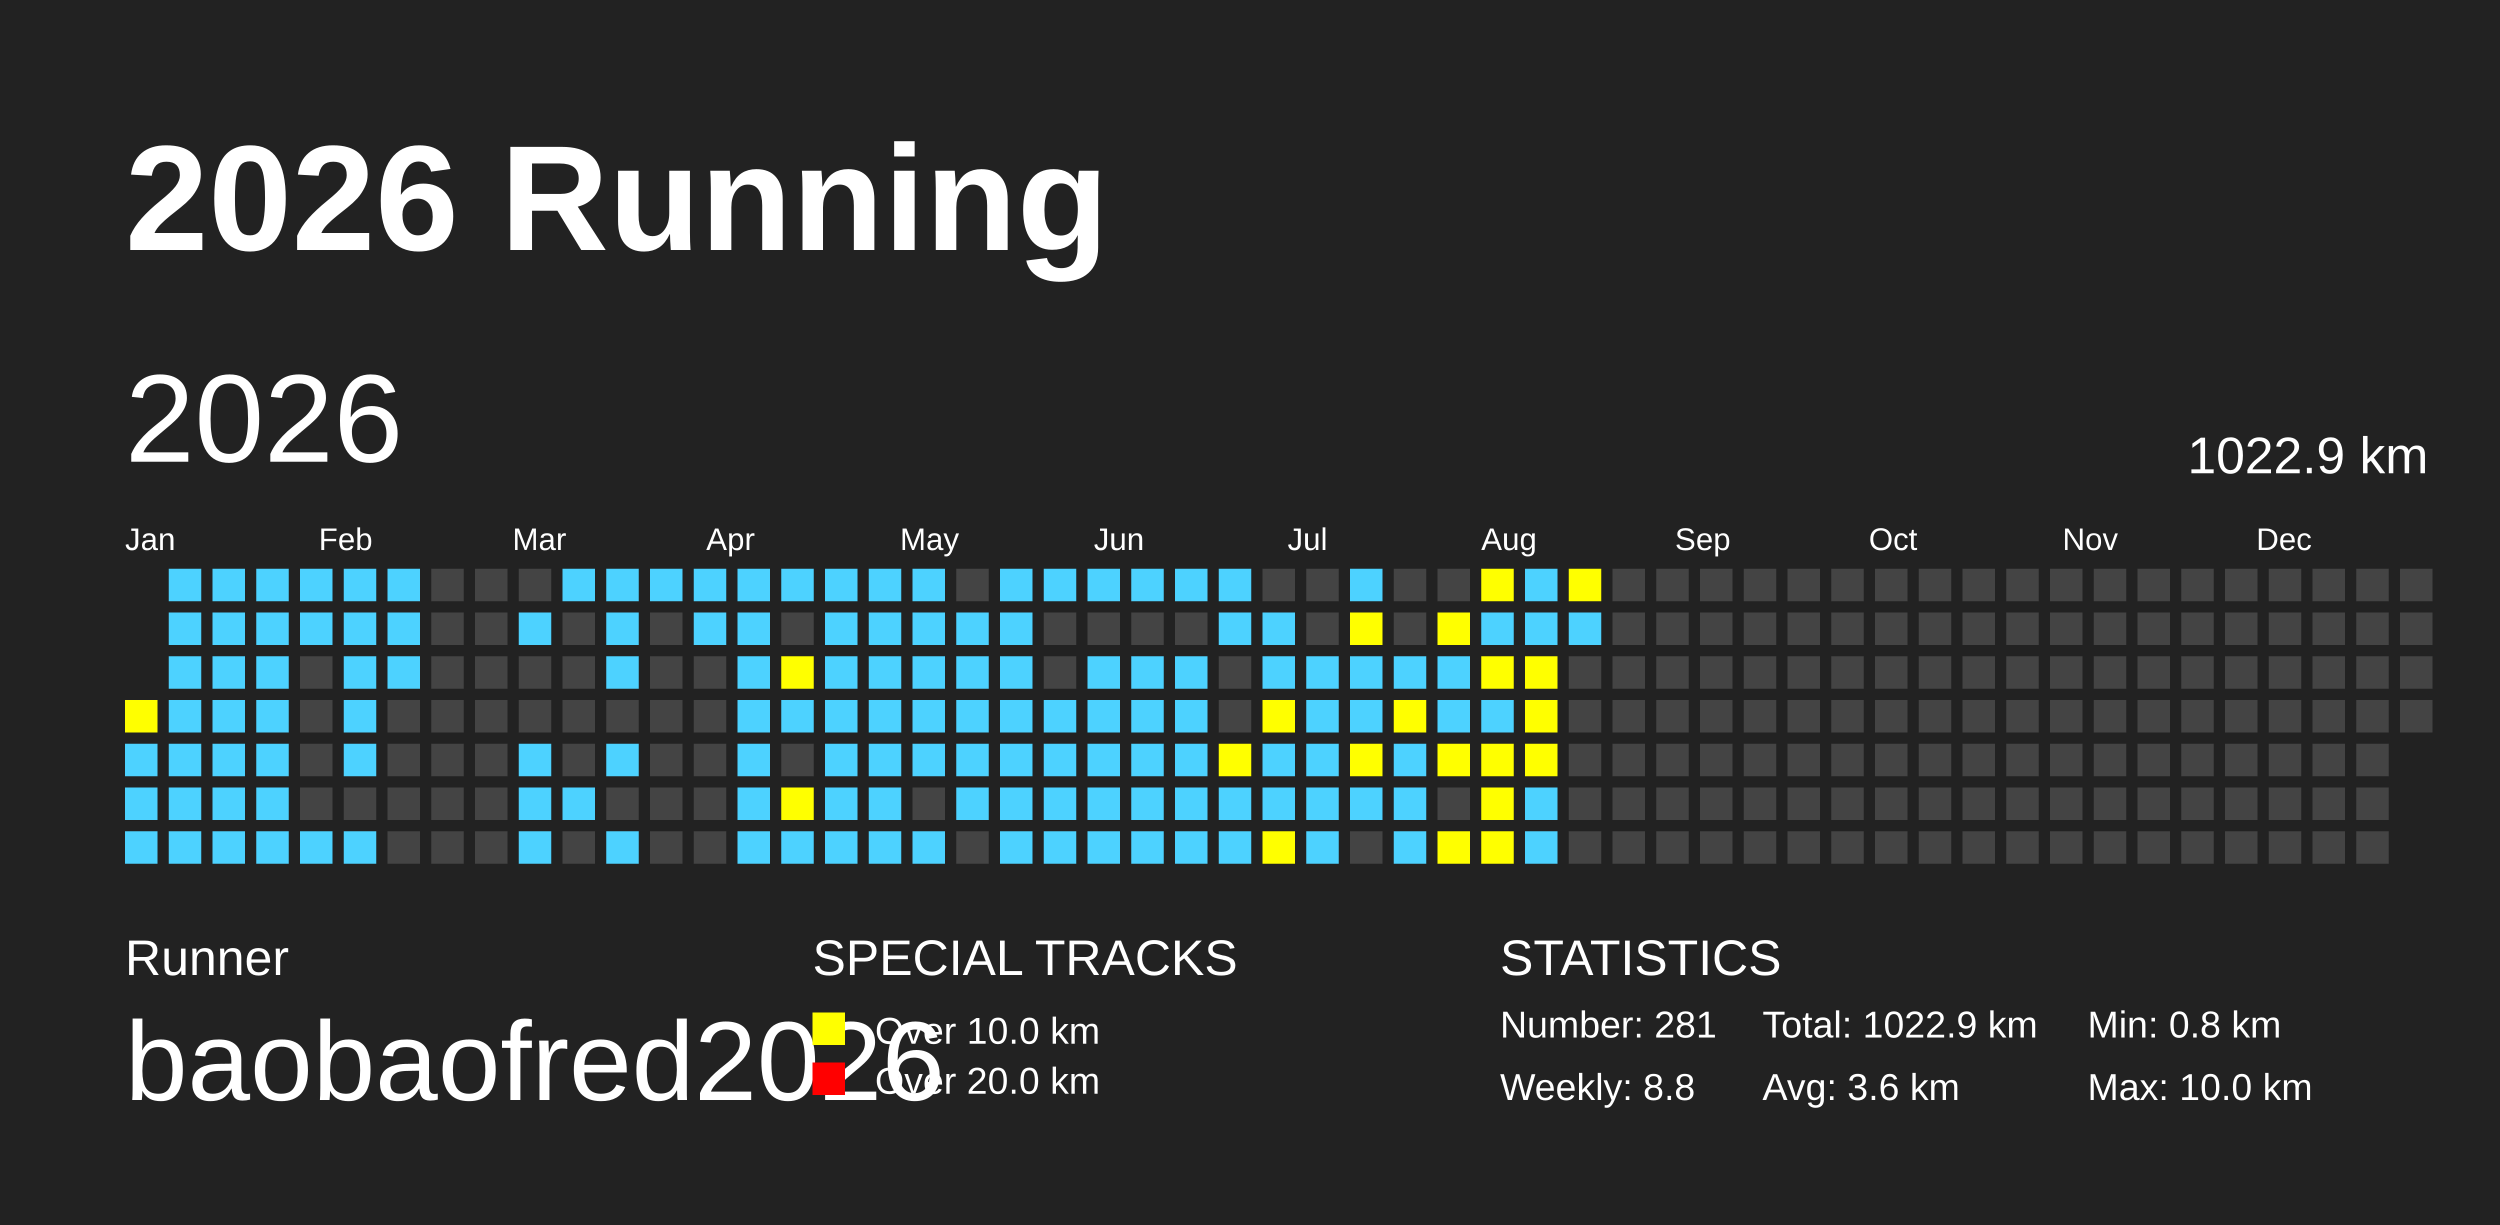
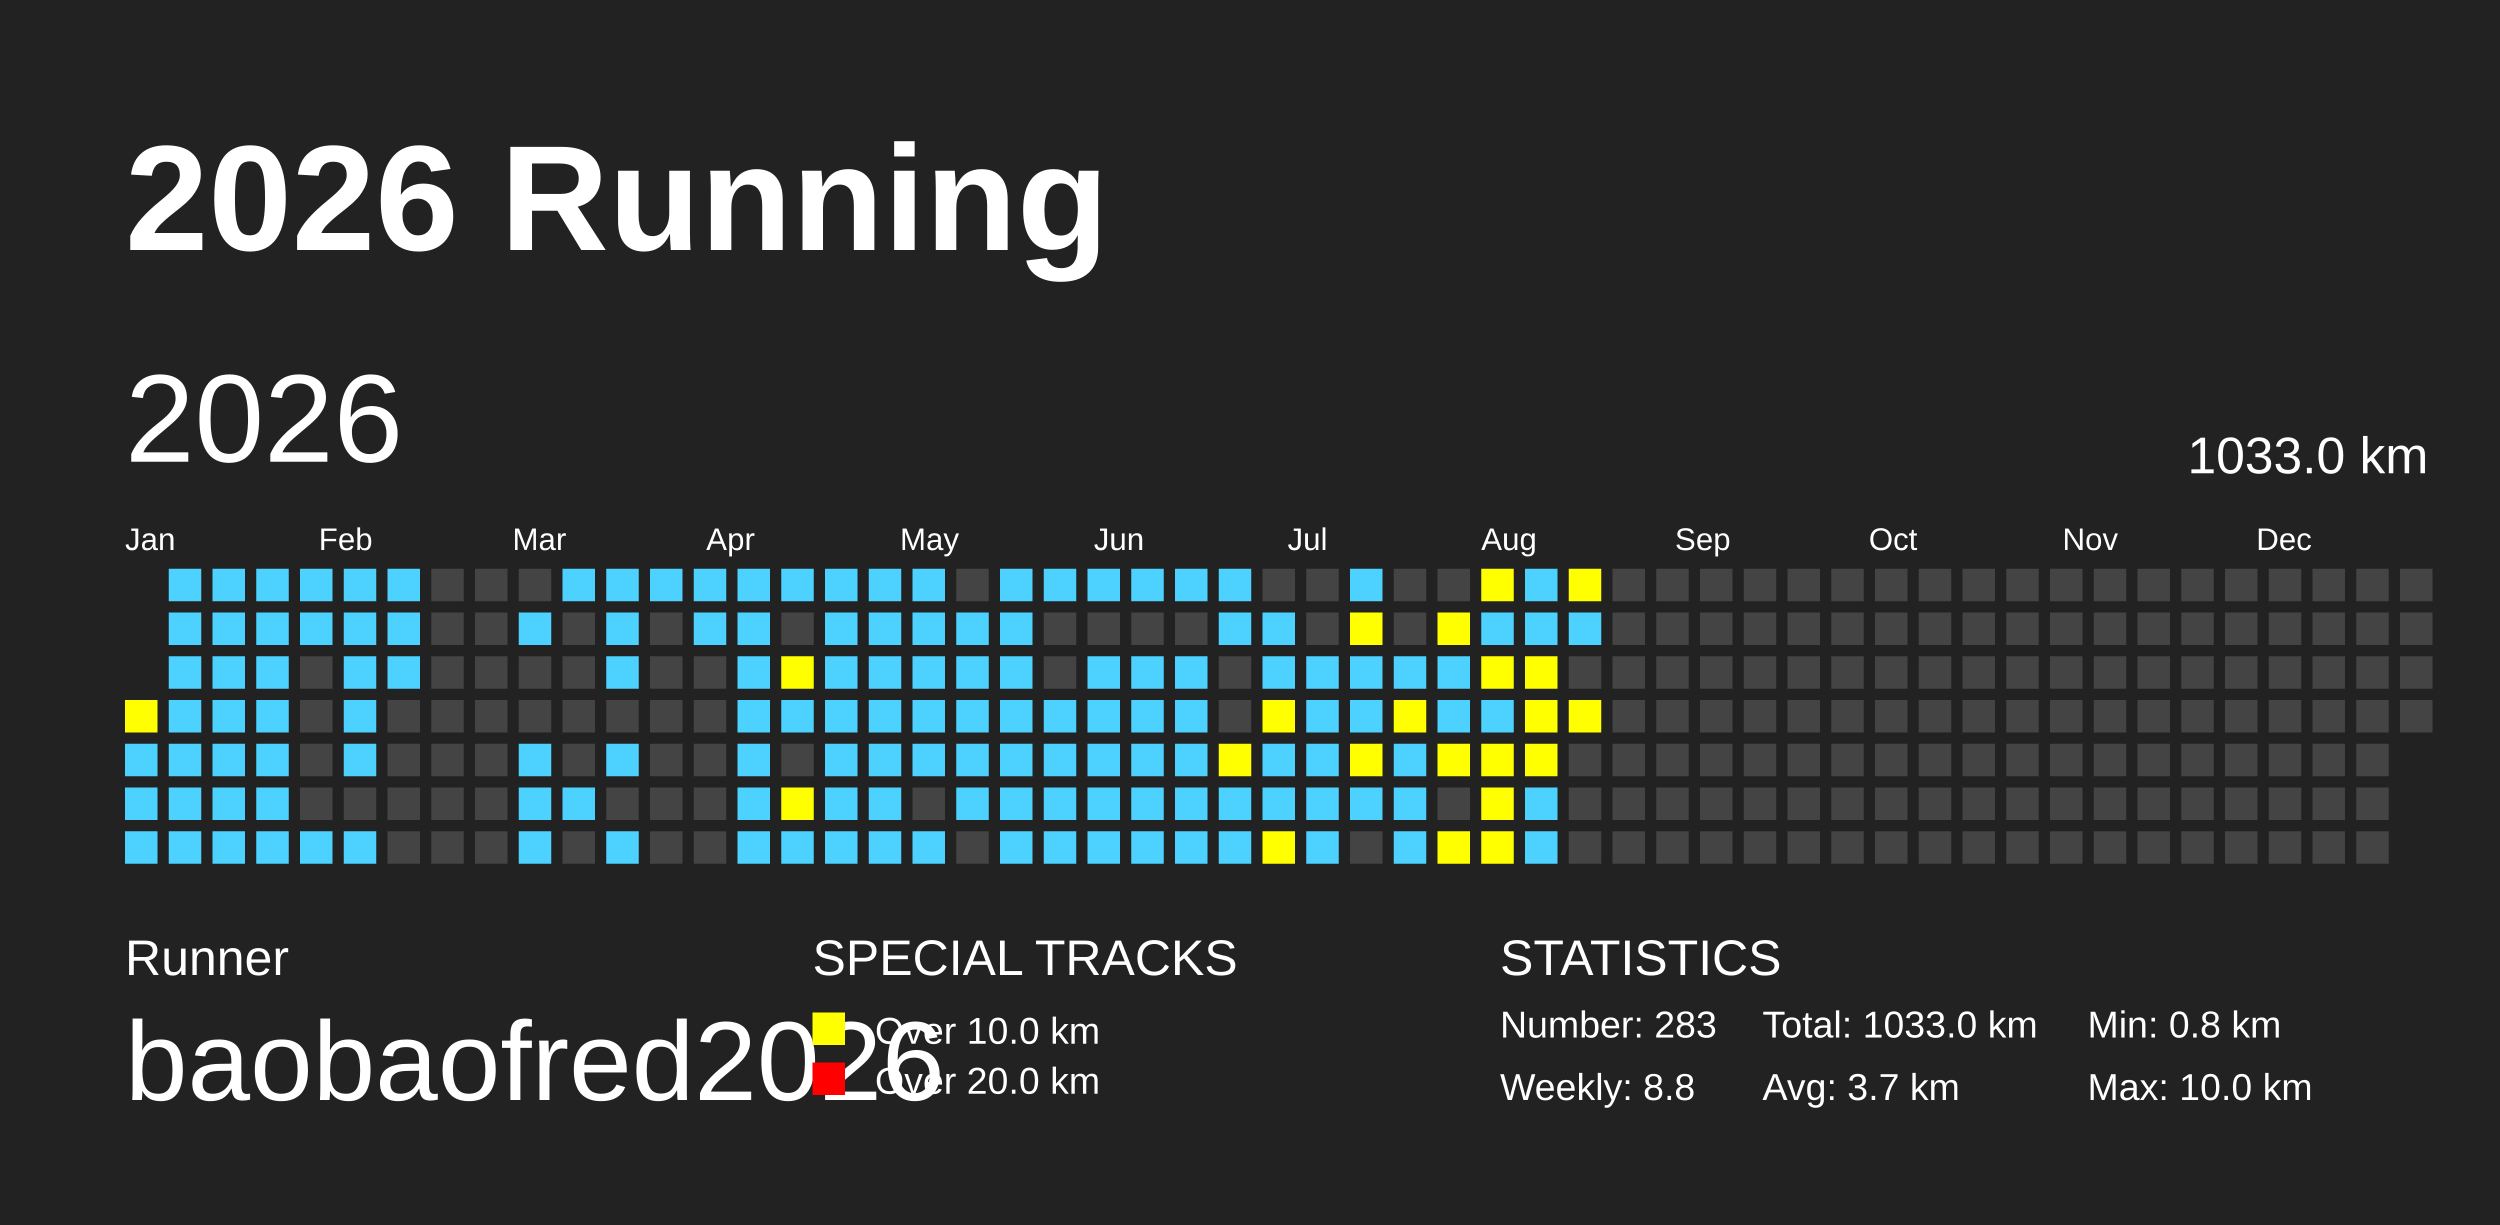
<svg xmlns="http://www.w3.org/2000/svg" baseProfile="full" height="98mm" version="1.1" viewBox="0,0,200,98" width="200mm">
  <defs />
  <rect fill="#222222" height="98" width="200" x="0" y="0" />
  <text fill="#FFFFFF" style="font-size:12px; font-family:Arial; font-weight:bold;" x="10" y="20">2026 Running</text>
  <text fill="#FFFFFF" style="font-size:4px; font-family:Arial" x="10" y="78">Runner</text>
  <text fill="#FFFFFF" style="font-size:9px; font-family:Arial" x="10" y="88">baobaofred2026</text>
  <text fill="#FFFFFF" style="font-size:4px; font-family:Arial" x="65" y="78">SPECIAL TRACKS</text>
  <rect fill="yellow" height="2.6" width="2.6" x="65" y="81" />
  <text fill="#FFFFFF" style="font-size:3px; font-family:Arial" x="70" y="83.5">Over 10.0 km</text>
  <rect fill="red" height="2.6" width="2.6" x="65" y="85" />
  <text fill="#FFFFFF" style="font-size:3px; font-family:Arial" x="70" y="87.5">Over 20.0 km</text>
  <text fill="#FFFFFF" style="font-size:4px; font-family:Arial" x="120" y="78">STATISTICS</text>
-   <text fill="#FFFFFF" style="font-size:3px; font-family:Arial" x="120" y="83">Number: 281</text>
+   <text fill="#FFFFFF" style="font-size:3px; font-family:Arial" x="120" y="83">Number: 283</text>
  <text fill="#FFFFFF" style="font-size:3px; font-family:Arial" x="120" y="88">Weekly: 8.8</text>
-   <text fill="#FFFFFF" style="font-size:3px; font-family:Arial" x="141" y="83">Total: 1022.9 km</text>
-   <text fill="#FFFFFF" style="font-size:3px; font-family:Arial" x="141" y="88">Avg: 3.6 km</text>
+   <text fill="#FFFFFF" style="font-size:3px; font-family:Arial" x="141" y="83">Total: 1033.0 km</text>
+   <text fill="#FFFFFF" style="font-size:3px; font-family:Arial" x="141" y="88">Avg: 3.7 km</text>
  <text fill="#FFFFFF" style="font-size:3px; font-family:Arial" x="167" y="83">Min: 0.8 km</text>
  <text fill="#FFFFFF" style="font-size:3px; font-family:Arial" x="167" y="88">Max: 10.0 km</text>
  <text dominant-baseline="hanging" fill="#FFFFFF" style="font-size:10.0px; font-family:Arial;" x="10" y="30">2026</text>
-   <text dominant-baseline="hanging" fill="#FFFFFF" style="font-size:4.125px; font-family:Arial;" x="175" y="35">1022.9 km</text>
+   <text dominant-baseline="hanging" fill="#FFFFFF" style="font-size:4.125px; font-family:Arial;" x="175" y="35">1033.0 km</text>
  <text fill="#FFFFFF" style="font-size:2.5px; font-family:Arial" x="10.0" y="44">Jan</text>
  <text fill="#FFFFFF" style="font-size:2.5px; font-family:Arial" x="25.5" y="44">Feb</text>
  <text fill="#FFFFFF" style="font-size:2.5px; font-family:Arial" x="41.0" y="44">Mar</text>
  <text fill="#FFFFFF" style="font-size:2.5px; font-family:Arial" x="56.5" y="44">Apr</text>
  <text fill="#FFFFFF" style="font-size:2.5px; font-family:Arial" x="72.0" y="44">May</text>
  <text fill="#FFFFFF" style="font-size:2.5px; font-family:Arial" x="87.5" y="44">Jun</text>
  <text fill="#FFFFFF" style="font-size:2.5px; font-family:Arial" x="103.0" y="44">Jul</text>
  <text fill="#FFFFFF" style="font-size:2.5px; font-family:Arial" x="118.5" y="44">Aug</text>
  <text fill="#FFFFFF" style="font-size:2.5px; font-family:Arial" x="134.0" y="44">Sep</text>
  <text fill="#FFFFFF" style="font-size:2.5px; font-family:Arial" x="149.5" y="44">Oct</text>
  <text fill="#FFFFFF" style="font-size:2.5px; font-family:Arial" x="165.0" y="44">Nov</text>
  <text fill="#FFFFFF" style="font-size:2.5px; font-family:Arial" x="180.5" y="44">Dec</text>
  <rect fill="yellow" height="2.6" width="2.6" x="10.0" y="56.0" />
  <rect fill="#4DD2FF" height="2.6" width="2.6" x="10.0" y="59.5" />
  <rect fill="#4DD2FF" height="2.6" width="2.6" x="10.0" y="63.0" />
  <rect fill="#4DD2FF" height="2.6" width="2.6" x="10.0" y="66.5" />
  <rect fill="#4DD2FF" height="2.6" width="2.6" x="13.5" y="45.5" />
  <rect fill="#4DD2FF" height="2.6" width="2.6" x="13.5" y="49.0" />
  <rect fill="#4DD2FF" height="2.6" width="2.6" x="13.5" y="52.5" />
  <rect fill="#4DD2FF" height="2.6" width="2.6" x="13.5" y="56.0" />
  <rect fill="#4DD2FF" height="2.6" width="2.6" x="13.5" y="59.5" />
  <rect fill="#4DD2FF" height="2.6" width="2.6" x="13.5" y="63.0" />
  <rect fill="#4DD2FF" height="2.6" width="2.6" x="13.5" y="66.5" />
  <rect fill="#4DD2FF" height="2.6" width="2.6" x="17.0" y="45.5" />
  <rect fill="#4DD2FF" height="2.6" width="2.6" x="17.0" y="49.0" />
  <rect fill="#4DD2FF" height="2.6" width="2.6" x="17.0" y="52.5" />
  <rect fill="#4DD2FF" height="2.6" width="2.6" x="17.0" y="56.0" />
  <rect fill="#4DD2FF" height="2.6" width="2.6" x="17.0" y="59.5" />
  <rect fill="#4DD2FF" height="2.6" width="2.6" x="17.0" y="63.0" />
  <rect fill="#4DD2FF" height="2.6" width="2.6" x="17.0" y="66.5" />
  <rect fill="#4DD2FF" height="2.6" width="2.6" x="20.5" y="45.5" />
  <rect fill="#4DD2FF" height="2.6" width="2.6" x="20.5" y="49.0" />
  <rect fill="#4DD2FF" height="2.6" width="2.6" x="20.5" y="52.5" />
  <rect fill="#4DD2FF" height="2.6" width="2.6" x="20.5" y="56.0" />
  <rect fill="#4DD2FF" height="2.6" width="2.6" x="20.5" y="59.5" />
  <rect fill="#4DD2FF" height="2.6" width="2.6" x="20.5" y="63.0" />
  <rect fill="#4DD2FF" height="2.6" width="2.6" x="20.5" y="66.5" />
  <rect fill="#4DD2FF" height="2.6" width="2.6" x="24.0" y="45.5" />
  <rect fill="#4DD2FF" height="2.6" width="2.6" x="24.0" y="49.0" />
  <rect fill="#444444" height="2.6" width="2.6" x="24.0" y="52.5" />
  <rect fill="#444444" height="2.6" width="2.6" x="24.0" y="56.0" />
  <rect fill="#444444" height="2.6" width="2.6" x="24.0" y="59.5" />
  <rect fill="#444444" height="2.6" width="2.6" x="24.0" y="63.0" />
  <rect fill="#4DD2FF" height="2.6" width="2.6" x="24.0" y="66.5" />
  <rect fill="#4DD2FF" height="2.6" width="2.6" x="27.5" y="45.5" />
  <rect fill="#4DD2FF" height="2.6" width="2.6" x="27.5" y="49.0" />
  <rect fill="#4DD2FF" height="2.6" width="2.6" x="27.5" y="52.5" />
  <rect fill="#4DD2FF" height="2.6" width="2.6" x="27.5" y="56.0" />
  <rect fill="#4DD2FF" height="2.6" width="2.6" x="27.5" y="59.5" />
  <rect fill="#444444" height="2.6" width="2.6" x="27.5" y="63.0" />
  <rect fill="#4DD2FF" height="2.6" width="2.6" x="27.5" y="66.5" />
  <rect fill="#4DD2FF" height="2.6" width="2.6" x="31.0" y="45.5" />
  <rect fill="#4DD2FF" height="2.6" width="2.6" x="31.0" y="49.0" />
  <rect fill="#4DD2FF" height="2.6" width="2.6" x="31.0" y="52.5" />
  <rect fill="#444444" height="2.6" width="2.6" x="31.0" y="56.0" />
  <rect fill="#444444" height="2.6" width="2.6" x="31.0" y="59.5" />
  <rect fill="#444444" height="2.6" width="2.6" x="31.0" y="63.0" />
  <rect fill="#444444" height="2.6" width="2.6" x="31.0" y="66.5" />
  <rect fill="#444444" height="2.6" width="2.6" x="34.5" y="45.5" />
  <rect fill="#444444" height="2.6" width="2.6" x="34.5" y="49.0" />
  <rect fill="#444444" height="2.6" width="2.6" x="34.5" y="52.5" />
  <rect fill="#444444" height="2.6" width="2.6" x="34.5" y="56.0" />
  <rect fill="#444444" height="2.6" width="2.6" x="34.5" y="59.5" />
  <rect fill="#444444" height="2.6" width="2.6" x="34.5" y="63.0" />
  <rect fill="#444444" height="2.6" width="2.6" x="34.5" y="66.5" />
  <rect fill="#444444" height="2.6" width="2.6" x="38.0" y="45.5" />
  <rect fill="#444444" height="2.6" width="2.6" x="38.0" y="49.0" />
  <rect fill="#444444" height="2.6" width="2.6" x="38.0" y="52.5" />
  <rect fill="#444444" height="2.6" width="2.6" x="38.0" y="56.0" />
  <rect fill="#444444" height="2.6" width="2.6" x="38.0" y="59.5" />
  <rect fill="#444444" height="2.6" width="2.6" x="38.0" y="63.0" />
  <rect fill="#444444" height="2.6" width="2.6" x="38.0" y="66.5" />
  <rect fill="#444444" height="2.6" width="2.6" x="41.5" y="45.5" />
  <rect fill="#4DD2FF" height="2.6" width="2.6" x="41.5" y="49.0" />
  <rect fill="#444444" height="2.6" width="2.6" x="41.5" y="52.5" />
  <rect fill="#444444" height="2.6" width="2.6" x="41.5" y="56.0" />
  <rect fill="#4DD2FF" height="2.6" width="2.6" x="41.5" y="59.5" />
  <rect fill="#4DD2FF" height="2.6" width="2.6" x="41.5" y="63.0" />
  <rect fill="#4DD2FF" height="2.6" width="2.6" x="41.5" y="66.5" />
  <rect fill="#4DD2FF" height="2.6" width="2.6" x="45.0" y="45.5" />
  <rect fill="#444444" height="2.6" width="2.6" x="45.0" y="49.0" />
  <rect fill="#444444" height="2.6" width="2.6" x="45.0" y="52.5" />
  <rect fill="#444444" height="2.6" width="2.6" x="45.0" y="56.0" />
  <rect fill="#444444" height="2.6" width="2.6" x="45.0" y="59.5" />
  <rect fill="#4DD2FF" height="2.6" width="2.6" x="45.0" y="63.0" />
  <rect fill="#444444" height="2.6" width="2.6" x="45.0" y="66.5" />
  <rect fill="#4DD2FF" height="2.6" width="2.6" x="48.5" y="45.5" />
  <rect fill="#4DD2FF" height="2.6" width="2.6" x="48.5" y="49.0" />
  <rect fill="#4DD2FF" height="2.6" width="2.6" x="48.5" y="52.5" />
  <rect fill="#444444" height="2.6" width="2.6" x="48.5" y="56.0" />
  <rect fill="#4DD2FF" height="2.6" width="2.6" x="48.5" y="59.5" />
  <rect fill="#444444" height="2.6" width="2.6" x="48.5" y="63.0" />
  <rect fill="#4DD2FF" height="2.6" width="2.6" x="48.5" y="66.5" />
  <rect fill="#4DD2FF" height="2.6" width="2.6" x="52.0" y="45.5" />
  <rect fill="#444444" height="2.6" width="2.6" x="52.0" y="49.0" />
  <rect fill="#444444" height="2.6" width="2.6" x="52.0" y="52.5" />
  <rect fill="#444444" height="2.6" width="2.6" x="52.0" y="56.0" />
  <rect fill="#444444" height="2.6" width="2.6" x="52.0" y="59.5" />
  <rect fill="#444444" height="2.6" width="2.6" x="52.0" y="63.0" />
  <rect fill="#444444" height="2.6" width="2.6" x="52.0" y="66.5" />
  <rect fill="#4DD2FF" height="2.6" width="2.6" x="55.5" y="45.5" />
  <rect fill="#4DD2FF" height="2.6" width="2.6" x="55.5" y="49.0" />
  <rect fill="#444444" height="2.6" width="2.6" x="55.5" y="52.5" />
  <rect fill="#444444" height="2.6" width="2.6" x="55.5" y="56.0" />
  <rect fill="#444444" height="2.6" width="2.6" x="55.5" y="59.5" />
  <rect fill="#444444" height="2.6" width="2.6" x="55.5" y="63.0" />
  <rect fill="#444444" height="2.6" width="2.6" x="55.5" y="66.5" />
  <rect fill="#4DD2FF" height="2.6" width="2.6" x="59.0" y="45.5" />
  <rect fill="#4DD2FF" height="2.6" width="2.6" x="59.0" y="49.0" />
  <rect fill="#4DD2FF" height="2.6" width="2.6" x="59.0" y="52.5" />
  <rect fill="#4DD2FF" height="2.6" width="2.6" x="59.0" y="56.0" />
  <rect fill="#4DD2FF" height="2.6" width="2.6" x="59.0" y="59.5" />
  <rect fill="#4DD2FF" height="2.6" width="2.6" x="59.0" y="63.0" />
  <rect fill="#4DD2FF" height="2.6" width="2.6" x="59.0" y="66.5" />
  <rect fill="#4DD2FF" height="2.6" width="2.6" x="62.5" y="45.5" />
  <rect fill="#444444" height="2.6" width="2.6" x="62.5" y="49.0" />
  <rect fill="yellow" height="2.6" width="2.6" x="62.5" y="52.5" />
  <rect fill="#4DD2FF" height="2.6" width="2.6" x="62.5" y="56.0" />
  <rect fill="#444444" height="2.6" width="2.6" x="62.5" y="59.5" />
  <rect fill="yellow" height="2.6" width="2.6" x="62.5" y="63.0" />
  <rect fill="#4DD2FF" height="2.6" width="2.6" x="62.5" y="66.5" />
  <rect fill="#4DD2FF" height="2.6" width="2.6" x="66.0" y="45.5" />
  <rect fill="#4DD2FF" height="2.6" width="2.6" x="66.0" y="49.0" />
  <rect fill="#4DD2FF" height="2.6" width="2.6" x="66.0" y="52.5" />
  <rect fill="#4DD2FF" height="2.6" width="2.6" x="66.0" y="56.0" />
  <rect fill="#4DD2FF" height="2.6" width="2.6" x="66.0" y="59.5" />
  <rect fill="#4DD2FF" height="2.6" width="2.6" x="66.0" y="63.0" />
  <rect fill="#4DD2FF" height="2.6" width="2.6" x="66.0" y="66.5" />
  <rect fill="#4DD2FF" height="2.6" width="2.6" x="69.5" y="45.5" />
  <rect fill="#4DD2FF" height="2.6" width="2.6" x="69.5" y="49.0" />
  <rect fill="#4DD2FF" height="2.6" width="2.6" x="69.5" y="52.5" />
  <rect fill="#4DD2FF" height="2.6" width="2.6" x="69.5" y="56.0" />
  <rect fill="#4DD2FF" height="2.6" width="2.6" x="69.5" y="59.5" />
  <rect fill="#4DD2FF" height="2.6" width="2.6" x="69.5" y="63.0" />
  <rect fill="#4DD2FF" height="2.6" width="2.6" x="69.5" y="66.5" />
  <rect fill="#4DD2FF" height="2.6" width="2.6" x="73.0" y="45.5" />
  <rect fill="#4DD2FF" height="2.6" width="2.6" x="73.0" y="49.0" />
  <rect fill="#4DD2FF" height="2.6" width="2.6" x="73.0" y="52.5" />
  <rect fill="#4DD2FF" height="2.6" width="2.6" x="73.0" y="56.0" />
  <rect fill="#4DD2FF" height="2.6" width="2.6" x="73.0" y="59.5" />
  <rect fill="#444444" height="2.6" width="2.6" x="73.0" y="63.0" />
  <rect fill="#4DD2FF" height="2.6" width="2.6" x="73.0" y="66.5" />
  <rect fill="#444444" height="2.6" width="2.6" x="76.5" y="45.5" />
  <rect fill="#4DD2FF" height="2.6" width="2.6" x="76.5" y="49.0" />
  <rect fill="#4DD2FF" height="2.6" width="2.6" x="76.5" y="52.5" />
  <rect fill="#4DD2FF" height="2.6" width="2.6" x="76.5" y="56.0" />
  <rect fill="#4DD2FF" height="2.6" width="2.6" x="76.5" y="59.5" />
  <rect fill="#4DD2FF" height="2.6" width="2.6" x="76.5" y="63.0" />
  <rect fill="#444444" height="2.6" width="2.6" x="76.5" y="66.5" />
  <rect fill="#4DD2FF" height="2.6" width="2.6" x="80.0" y="45.5" />
  <rect fill="#4DD2FF" height="2.6" width="2.6" x="80.0" y="49.0" />
  <rect fill="#4DD2FF" height="2.6" width="2.6" x="80.0" y="52.5" />
  <rect fill="#4DD2FF" height="2.6" width="2.6" x="80.0" y="56.0" />
  <rect fill="#4DD2FF" height="2.6" width="2.6" x="80.0" y="59.5" />
  <rect fill="#4DD2FF" height="2.6" width="2.6" x="80.0" y="63.0" />
  <rect fill="#4DD2FF" height="2.6" width="2.6" x="80.0" y="66.5" />
  <rect fill="#4DD2FF" height="2.6" width="2.6" x="83.5" y="45.5" />
  <rect fill="#444444" height="2.6" width="2.6" x="83.5" y="49.0" />
  <rect fill="#444444" height="2.6" width="2.6" x="83.5" y="52.5" />
  <rect fill="#4DD2FF" height="2.6" width="2.6" x="83.5" y="56.0" />
  <rect fill="#4DD2FF" height="2.6" width="2.6" x="83.5" y="59.5" />
  <rect fill="#4DD2FF" height="2.6" width="2.6" x="83.5" y="63.0" />
  <rect fill="#4DD2FF" height="2.6" width="2.6" x="83.5" y="66.5" />
  <rect fill="#4DD2FF" height="2.6" width="2.6" x="87.0" y="45.5" />
  <rect fill="#444444" height="2.6" width="2.6" x="87.0" y="49.0" />
  <rect fill="#4DD2FF" height="2.6" width="2.6" x="87.0" y="52.5" />
  <rect fill="#4DD2FF" height="2.6" width="2.6" x="87.0" y="56.0" />
  <rect fill="#4DD2FF" height="2.6" width="2.6" x="87.0" y="59.5" />
  <rect fill="#4DD2FF" height="2.6" width="2.6" x="87.0" y="63.0" />
  <rect fill="#4DD2FF" height="2.6" width="2.6" x="87.0" y="66.5" />
  <rect fill="#4DD2FF" height="2.6" width="2.6" x="90.5" y="45.5" />
  <rect fill="#444444" height="2.6" width="2.6" x="90.5" y="49.0" />
  <rect fill="#4DD2FF" height="2.6" width="2.6" x="90.5" y="52.5" />
  <rect fill="#4DD2FF" height="2.6" width="2.6" x="90.5" y="56.0" />
  <rect fill="#4DD2FF" height="2.6" width="2.6" x="90.5" y="59.5" />
  <rect fill="#4DD2FF" height="2.6" width="2.6" x="90.5" y="63.0" />
  <rect fill="#4DD2FF" height="2.6" width="2.6" x="90.5" y="66.5" />
  <rect fill="#4DD2FF" height="2.6" width="2.6" x="94.0" y="45.5" />
  <rect fill="#444444" height="2.6" width="2.6" x="94.0" y="49.0" />
  <rect fill="#4DD2FF" height="2.6" width="2.6" x="94.0" y="52.5" />
  <rect fill="#4DD2FF" height="2.6" width="2.6" x="94.0" y="56.0" />
  <rect fill="#4DD2FF" height="2.6" width="2.6" x="94.0" y="59.5" />
  <rect fill="#4DD2FF" height="2.6" width="2.6" x="94.0" y="63.0" />
  <rect fill="#4DD2FF" height="2.6" width="2.6" x="94.0" y="66.5" />
  <rect fill="#4DD2FF" height="2.6" width="2.6" x="97.5" y="45.5" />
  <rect fill="#4DD2FF" height="2.6" width="2.6" x="97.5" y="49.0" />
  <rect fill="#444444" height="2.6" width="2.6" x="97.5" y="52.5" />
  <rect fill="#444444" height="2.6" width="2.6" x="97.5" y="56.0" />
  <rect fill="yellow" height="2.6" width="2.6" x="97.5" y="59.5" />
  <rect fill="#4DD2FF" height="2.6" width="2.6" x="97.5" y="63.0" />
  <rect fill="#4DD2FF" height="2.6" width="2.6" x="97.5" y="66.5" />
  <rect fill="#444444" height="2.6" width="2.6" x="101.0" y="45.5" />
  <rect fill="#4DD2FF" height="2.6" width="2.6" x="101.0" y="49.0" />
  <rect fill="#4DD2FF" height="2.6" width="2.6" x="101.0" y="52.5" />
  <rect fill="yellow" height="2.6" width="2.6" x="101.0" y="56.0" />
  <rect fill="#4DD2FF" height="2.6" width="2.6" x="101.0" y="59.5" />
  <rect fill="#4DD2FF" height="2.6" width="2.6" x="101.0" y="63.0" />
  <rect fill="yellow" height="2.6" width="2.6" x="101.0" y="66.5" />
  <rect fill="#444444" height="2.6" width="2.6" x="104.5" y="45.5" />
  <rect fill="#444444" height="2.6" width="2.6" x="104.5" y="49.0" />
  <rect fill="#4DD2FF" height="2.6" width="2.6" x="104.5" y="52.5" />
  <rect fill="#4DD2FF" height="2.6" width="2.6" x="104.5" y="56.0" />
  <rect fill="#4DD2FF" height="2.6" width="2.6" x="104.5" y="59.5" />
  <rect fill="#4DD2FF" height="2.6" width="2.6" x="104.5" y="63.0" />
  <rect fill="#4DD2FF" height="2.6" width="2.6" x="104.5" y="66.5" />
  <rect fill="#4DD2FF" height="2.6" width="2.6" x="108.0" y="45.5" />
  <rect fill="yellow" height="2.6" width="2.6" x="108.0" y="49.0" />
  <rect fill="#4DD2FF" height="2.6" width="2.6" x="108.0" y="52.5" />
  <rect fill="#4DD2FF" height="2.6" width="2.6" x="108.0" y="56.0" />
  <rect fill="yellow" height="2.6" width="2.6" x="108.0" y="59.5" />
  <rect fill="#4DD2FF" height="2.6" width="2.6" x="108.0" y="63.0" />
  <rect fill="#444444" height="2.6" width="2.6" x="108.0" y="66.5" />
  <rect fill="#444444" height="2.6" width="2.6" x="111.5" y="45.5" />
  <rect fill="#444444" height="2.6" width="2.6" x="111.5" y="49.0" />
  <rect fill="#4DD2FF" height="2.6" width="2.6" x="111.5" y="52.5" />
  <rect fill="yellow" height="2.6" width="2.6" x="111.5" y="56.0" />
  <rect fill="#4DD2FF" height="2.6" width="2.6" x="111.5" y="59.5" />
  <rect fill="#4DD2FF" height="2.6" width="2.6" x="111.5" y="63.0" />
  <rect fill="#4DD2FF" height="2.6" width="2.6" x="111.5" y="66.5" />
  <rect fill="#444444" height="2.6" width="2.6" x="115.0" y="45.5" />
  <rect fill="yellow" height="2.6" width="2.6" x="115.0" y="49.0" />
  <rect fill="#4DD2FF" height="2.6" width="2.6" x="115.0" y="52.5" />
  <rect fill="#4DD2FF" height="2.6" width="2.6" x="115.0" y="56.0" />
  <rect fill="yellow" height="2.6" width="2.6" x="115.0" y="59.5" />
  <rect fill="#444444" height="2.6" width="2.6" x="115.0" y="63.0" />
  <rect fill="yellow" height="2.6" width="2.6" x="115.0" y="66.5" />
  <rect fill="yellow" height="2.6" width="2.6" x="118.5" y="45.5" />
  <rect fill="#4DD2FF" height="2.6" width="2.6" x="118.5" y="49.0" />
  <rect fill="yellow" height="2.6" width="2.6" x="118.5" y="52.5" />
  <rect fill="#4DD2FF" height="2.6" width="2.6" x="118.5" y="56.0" />
  <rect fill="yellow" height="2.6" width="2.6" x="118.5" y="59.5" />
  <rect fill="yellow" height="2.6" width="2.6" x="118.5" y="63.0" />
  <rect fill="yellow" height="2.6" width="2.6" x="118.5" y="66.5" />
  <rect fill="#4DD2FF" height="2.6" width="2.6" x="122.0" y="45.5" />
  <rect fill="#4DD2FF" height="2.6" width="2.6" x="122.0" y="49.0" />
  <rect fill="yellow" height="2.6" width="2.6" x="122.0" y="52.5" />
  <rect fill="yellow" height="2.6" width="2.6" x="122.0" y="56.0" />
  <rect fill="yellow" height="2.6" width="2.6" x="122.0" y="59.5" />
  <rect fill="#4DD2FF" height="2.6" width="2.6" x="122.0" y="63.0" />
  <rect fill="#4DD2FF" height="2.6" width="2.6" x="122.0" y="66.5" />
  <rect fill="yellow" height="2.6" width="2.6" x="125.5" y="45.5" />
  <rect fill="#4DD2FF" height="2.6" width="2.6" x="125.5" y="49.0" />
  <rect fill="#444444" height="2.6" width="2.6" x="125.5" y="52.5" />
-   <rect fill="#444444" height="2.6" width="2.6" x="125.5" y="56.0" />
+   <rect fill="yellow" height="2.6" width="2.6" x="125.5" y="56.0" />
  <rect fill="#444444" height="2.6" width="2.6" x="125.5" y="59.5" />
  <rect fill="#444444" height="2.6" width="2.6" x="125.5" y="63.0" />
  <rect fill="#444444" height="2.6" width="2.6" x="125.5" y="66.5" />
  <rect fill="#444444" height="2.6" width="2.6" x="129.0" y="45.5" />
  <rect fill="#444444" height="2.6" width="2.6" x="129.0" y="49.0" />
  <rect fill="#444444" height="2.6" width="2.6" x="129.0" y="52.5" />
  <rect fill="#444444" height="2.6" width="2.6" x="129.0" y="56.0" />
  <rect fill="#444444" height="2.6" width="2.6" x="129.0" y="59.5" />
  <rect fill="#444444" height="2.6" width="2.6" x="129.0" y="63.0" />
  <rect fill="#444444" height="2.6" width="2.6" x="129.0" y="66.5" />
  <rect fill="#444444" height="2.6" width="2.6" x="132.5" y="45.5" />
  <rect fill="#444444" height="2.6" width="2.6" x="132.5" y="49.0" />
  <rect fill="#444444" height="2.6" width="2.6" x="132.5" y="52.5" />
  <rect fill="#444444" height="2.6" width="2.6" x="132.5" y="56.0" />
  <rect fill="#444444" height="2.6" width="2.6" x="132.5" y="59.5" />
  <rect fill="#444444" height="2.6" width="2.6" x="132.5" y="63.0" />
  <rect fill="#444444" height="2.6" width="2.6" x="132.5" y="66.5" />
  <rect fill="#444444" height="2.6" width="2.6" x="136.0" y="45.5" />
  <rect fill="#444444" height="2.6" width="2.6" x="136.0" y="49.0" />
  <rect fill="#444444" height="2.6" width="2.6" x="136.0" y="52.5" />
  <rect fill="#444444" height="2.6" width="2.6" x="136.0" y="56.0" />
  <rect fill="#444444" height="2.6" width="2.6" x="136.0" y="59.5" />
  <rect fill="#444444" height="2.6" width="2.6" x="136.0" y="63.0" />
  <rect fill="#444444" height="2.6" width="2.6" x="136.0" y="66.5" />
  <rect fill="#444444" height="2.6" width="2.6" x="139.5" y="45.5" />
  <rect fill="#444444" height="2.6" width="2.6" x="139.5" y="49.0" />
  <rect fill="#444444" height="2.6" width="2.6" x="139.5" y="52.5" />
  <rect fill="#444444" height="2.6" width="2.6" x="139.5" y="56.0" />
  <rect fill="#444444" height="2.6" width="2.6" x="139.5" y="59.5" />
  <rect fill="#444444" height="2.6" width="2.6" x="139.5" y="63.0" />
  <rect fill="#444444" height="2.6" width="2.6" x="139.5" y="66.5" />
  <rect fill="#444444" height="2.6" width="2.6" x="143.0" y="45.5" />
  <rect fill="#444444" height="2.6" width="2.6" x="143.0" y="49.0" />
  <rect fill="#444444" height="2.6" width="2.6" x="143.0" y="52.5" />
  <rect fill="#444444" height="2.6" width="2.6" x="143.0" y="56.0" />
  <rect fill="#444444" height="2.6" width="2.6" x="143.0" y="59.5" />
  <rect fill="#444444" height="2.6" width="2.6" x="143.0" y="63.0" />
  <rect fill="#444444" height="2.6" width="2.6" x="143.0" y="66.5" />
  <rect fill="#444444" height="2.6" width="2.6" x="146.5" y="45.5" />
  <rect fill="#444444" height="2.6" width="2.6" x="146.5" y="49.0" />
  <rect fill="#444444" height="2.6" width="2.6" x="146.5" y="52.5" />
  <rect fill="#444444" height="2.6" width="2.6" x="146.5" y="56.0" />
  <rect fill="#444444" height="2.6" width="2.6" x="146.5" y="59.5" />
  <rect fill="#444444" height="2.6" width="2.6" x="146.5" y="63.0" />
  <rect fill="#444444" height="2.6" width="2.6" x="146.5" y="66.5" />
  <rect fill="#444444" height="2.6" width="2.6" x="150.0" y="45.5" />
  <rect fill="#444444" height="2.6" width="2.6" x="150.0" y="49.0" />
  <rect fill="#444444" height="2.6" width="2.6" x="150.0" y="52.5" />
  <rect fill="#444444" height="2.6" width="2.6" x="150.0" y="56.0" />
  <rect fill="#444444" height="2.6" width="2.6" x="150.0" y="59.5" />
  <rect fill="#444444" height="2.6" width="2.6" x="150.0" y="63.0" />
  <rect fill="#444444" height="2.6" width="2.6" x="150.0" y="66.5" />
  <rect fill="#444444" height="2.6" width="2.6" x="153.5" y="45.5" />
  <rect fill="#444444" height="2.6" width="2.6" x="153.5" y="49.0" />
  <rect fill="#444444" height="2.6" width="2.6" x="153.5" y="52.5" />
  <rect fill="#444444" height="2.6" width="2.6" x="153.5" y="56.0" />
  <rect fill="#444444" height="2.6" width="2.6" x="153.5" y="59.5" />
  <rect fill="#444444" height="2.6" width="2.6" x="153.5" y="63.0" />
  <rect fill="#444444" height="2.6" width="2.6" x="153.5" y="66.5" />
  <rect fill="#444444" height="2.6" width="2.6" x="157.0" y="45.5" />
  <rect fill="#444444" height="2.6" width="2.6" x="157.0" y="49.0" />
  <rect fill="#444444" height="2.6" width="2.6" x="157.0" y="52.5" />
  <rect fill="#444444" height="2.6" width="2.6" x="157.0" y="56.0" />
  <rect fill="#444444" height="2.6" width="2.6" x="157.0" y="59.5" />
  <rect fill="#444444" height="2.6" width="2.6" x="157.0" y="63.0" />
  <rect fill="#444444" height="2.6" width="2.6" x="157.0" y="66.5" />
  <rect fill="#444444" height="2.6" width="2.6" x="160.5" y="45.5" />
  <rect fill="#444444" height="2.6" width="2.6" x="160.5" y="49.0" />
  <rect fill="#444444" height="2.6" width="2.6" x="160.5" y="52.5" />
  <rect fill="#444444" height="2.6" width="2.6" x="160.5" y="56.0" />
  <rect fill="#444444" height="2.6" width="2.6" x="160.5" y="59.5" />
  <rect fill="#444444" height="2.6" width="2.6" x="160.5" y="63.0" />
  <rect fill="#444444" height="2.6" width="2.6" x="160.5" y="66.5" />
  <rect fill="#444444" height="2.6" width="2.6" x="164.0" y="45.5" />
  <rect fill="#444444" height="2.6" width="2.6" x="164.0" y="49.0" />
  <rect fill="#444444" height="2.6" width="2.6" x="164.0" y="52.5" />
  <rect fill="#444444" height="2.6" width="2.6" x="164.0" y="56.0" />
  <rect fill="#444444" height="2.6" width="2.6" x="164.0" y="59.5" />
  <rect fill="#444444" height="2.6" width="2.6" x="164.0" y="63.0" />
  <rect fill="#444444" height="2.6" width="2.6" x="164.0" y="66.5" />
  <rect fill="#444444" height="2.6" width="2.6" x="167.5" y="45.5" />
  <rect fill="#444444" height="2.6" width="2.6" x="167.5" y="49.0" />
  <rect fill="#444444" height="2.6" width="2.6" x="167.5" y="52.5" />
  <rect fill="#444444" height="2.6" width="2.6" x="167.5" y="56.0" />
  <rect fill="#444444" height="2.6" width="2.6" x="167.5" y="59.5" />
  <rect fill="#444444" height="2.6" width="2.6" x="167.5" y="63.0" />
  <rect fill="#444444" height="2.6" width="2.6" x="167.5" y="66.5" />
  <rect fill="#444444" height="2.6" width="2.6" x="171.0" y="45.5" />
  <rect fill="#444444" height="2.6" width="2.6" x="171.0" y="49.0" />
  <rect fill="#444444" height="2.6" width="2.6" x="171.0" y="52.5" />
  <rect fill="#444444" height="2.6" width="2.6" x="171.0" y="56.0" />
  <rect fill="#444444" height="2.6" width="2.6" x="171.0" y="59.5" />
  <rect fill="#444444" height="2.6" width="2.6" x="171.0" y="63.0" />
  <rect fill="#444444" height="2.6" width="2.6" x="171.0" y="66.5" />
  <rect fill="#444444" height="2.6" width="2.6" x="174.5" y="45.5" />
  <rect fill="#444444" height="2.6" width="2.6" x="174.5" y="49.0" />
  <rect fill="#444444" height="2.6" width="2.6" x="174.5" y="52.5" />
  <rect fill="#444444" height="2.6" width="2.6" x="174.5" y="56.0" />
  <rect fill="#444444" height="2.6" width="2.6" x="174.5" y="59.5" />
  <rect fill="#444444" height="2.6" width="2.6" x="174.5" y="63.0" />
  <rect fill="#444444" height="2.6" width="2.6" x="174.5" y="66.5" />
  <rect fill="#444444" height="2.6" width="2.6" x="178.0" y="45.5" />
  <rect fill="#444444" height="2.6" width="2.6" x="178.0" y="49.0" />
  <rect fill="#444444" height="2.6" width="2.6" x="178.0" y="52.5" />
  <rect fill="#444444" height="2.6" width="2.6" x="178.0" y="56.0" />
  <rect fill="#444444" height="2.6" width="2.6" x="178.0" y="59.5" />
  <rect fill="#444444" height="2.6" width="2.6" x="178.0" y="63.0" />
  <rect fill="#444444" height="2.6" width="2.6" x="178.0" y="66.5" />
  <rect fill="#444444" height="2.6" width="2.6" x="181.5" y="45.5" />
  <rect fill="#444444" height="2.6" width="2.6" x="181.5" y="49.0" />
  <rect fill="#444444" height="2.6" width="2.6" x="181.5" y="52.5" />
  <rect fill="#444444" height="2.6" width="2.6" x="181.5" y="56.0" />
  <rect fill="#444444" height="2.6" width="2.6" x="181.5" y="59.5" />
  <rect fill="#444444" height="2.6" width="2.6" x="181.5" y="63.0" />
  <rect fill="#444444" height="2.6" width="2.6" x="181.5" y="66.5" />
  <rect fill="#444444" height="2.6" width="2.6" x="185.0" y="45.5" />
  <rect fill="#444444" height="2.6" width="2.6" x="185.0" y="49.0" />
  <rect fill="#444444" height="2.6" width="2.6" x="185.0" y="52.5" />
  <rect fill="#444444" height="2.6" width="2.6" x="185.0" y="56.0" />
  <rect fill="#444444" height="2.6" width="2.6" x="185.0" y="59.5" />
  <rect fill="#444444" height="2.6" width="2.6" x="185.0" y="63.0" />
  <rect fill="#444444" height="2.6" width="2.6" x="185.0" y="66.5" />
  <rect fill="#444444" height="2.6" width="2.6" x="188.5" y="45.5" />
  <rect fill="#444444" height="2.6" width="2.6" x="188.5" y="49.0" />
  <rect fill="#444444" height="2.6" width="2.6" x="188.5" y="52.5" />
  <rect fill="#444444" height="2.6" width="2.6" x="188.5" y="56.0" />
  <rect fill="#444444" height="2.6" width="2.6" x="188.5" y="59.5" />
  <rect fill="#444444" height="2.6" width="2.6" x="188.5" y="63.0" />
  <rect fill="#444444" height="2.6" width="2.6" x="188.5" y="66.5" />
  <rect fill="#444444" height="2.6" width="2.6" x="192.0" y="45.5" />
  <rect fill="#444444" height="2.6" width="2.6" x="192.0" y="49.0" />
  <rect fill="#444444" height="2.6" width="2.6" x="192.0" y="52.5" />
  <rect fill="#444444" height="2.6" width="2.6" x="192.0" y="56.0" />
</svg>
